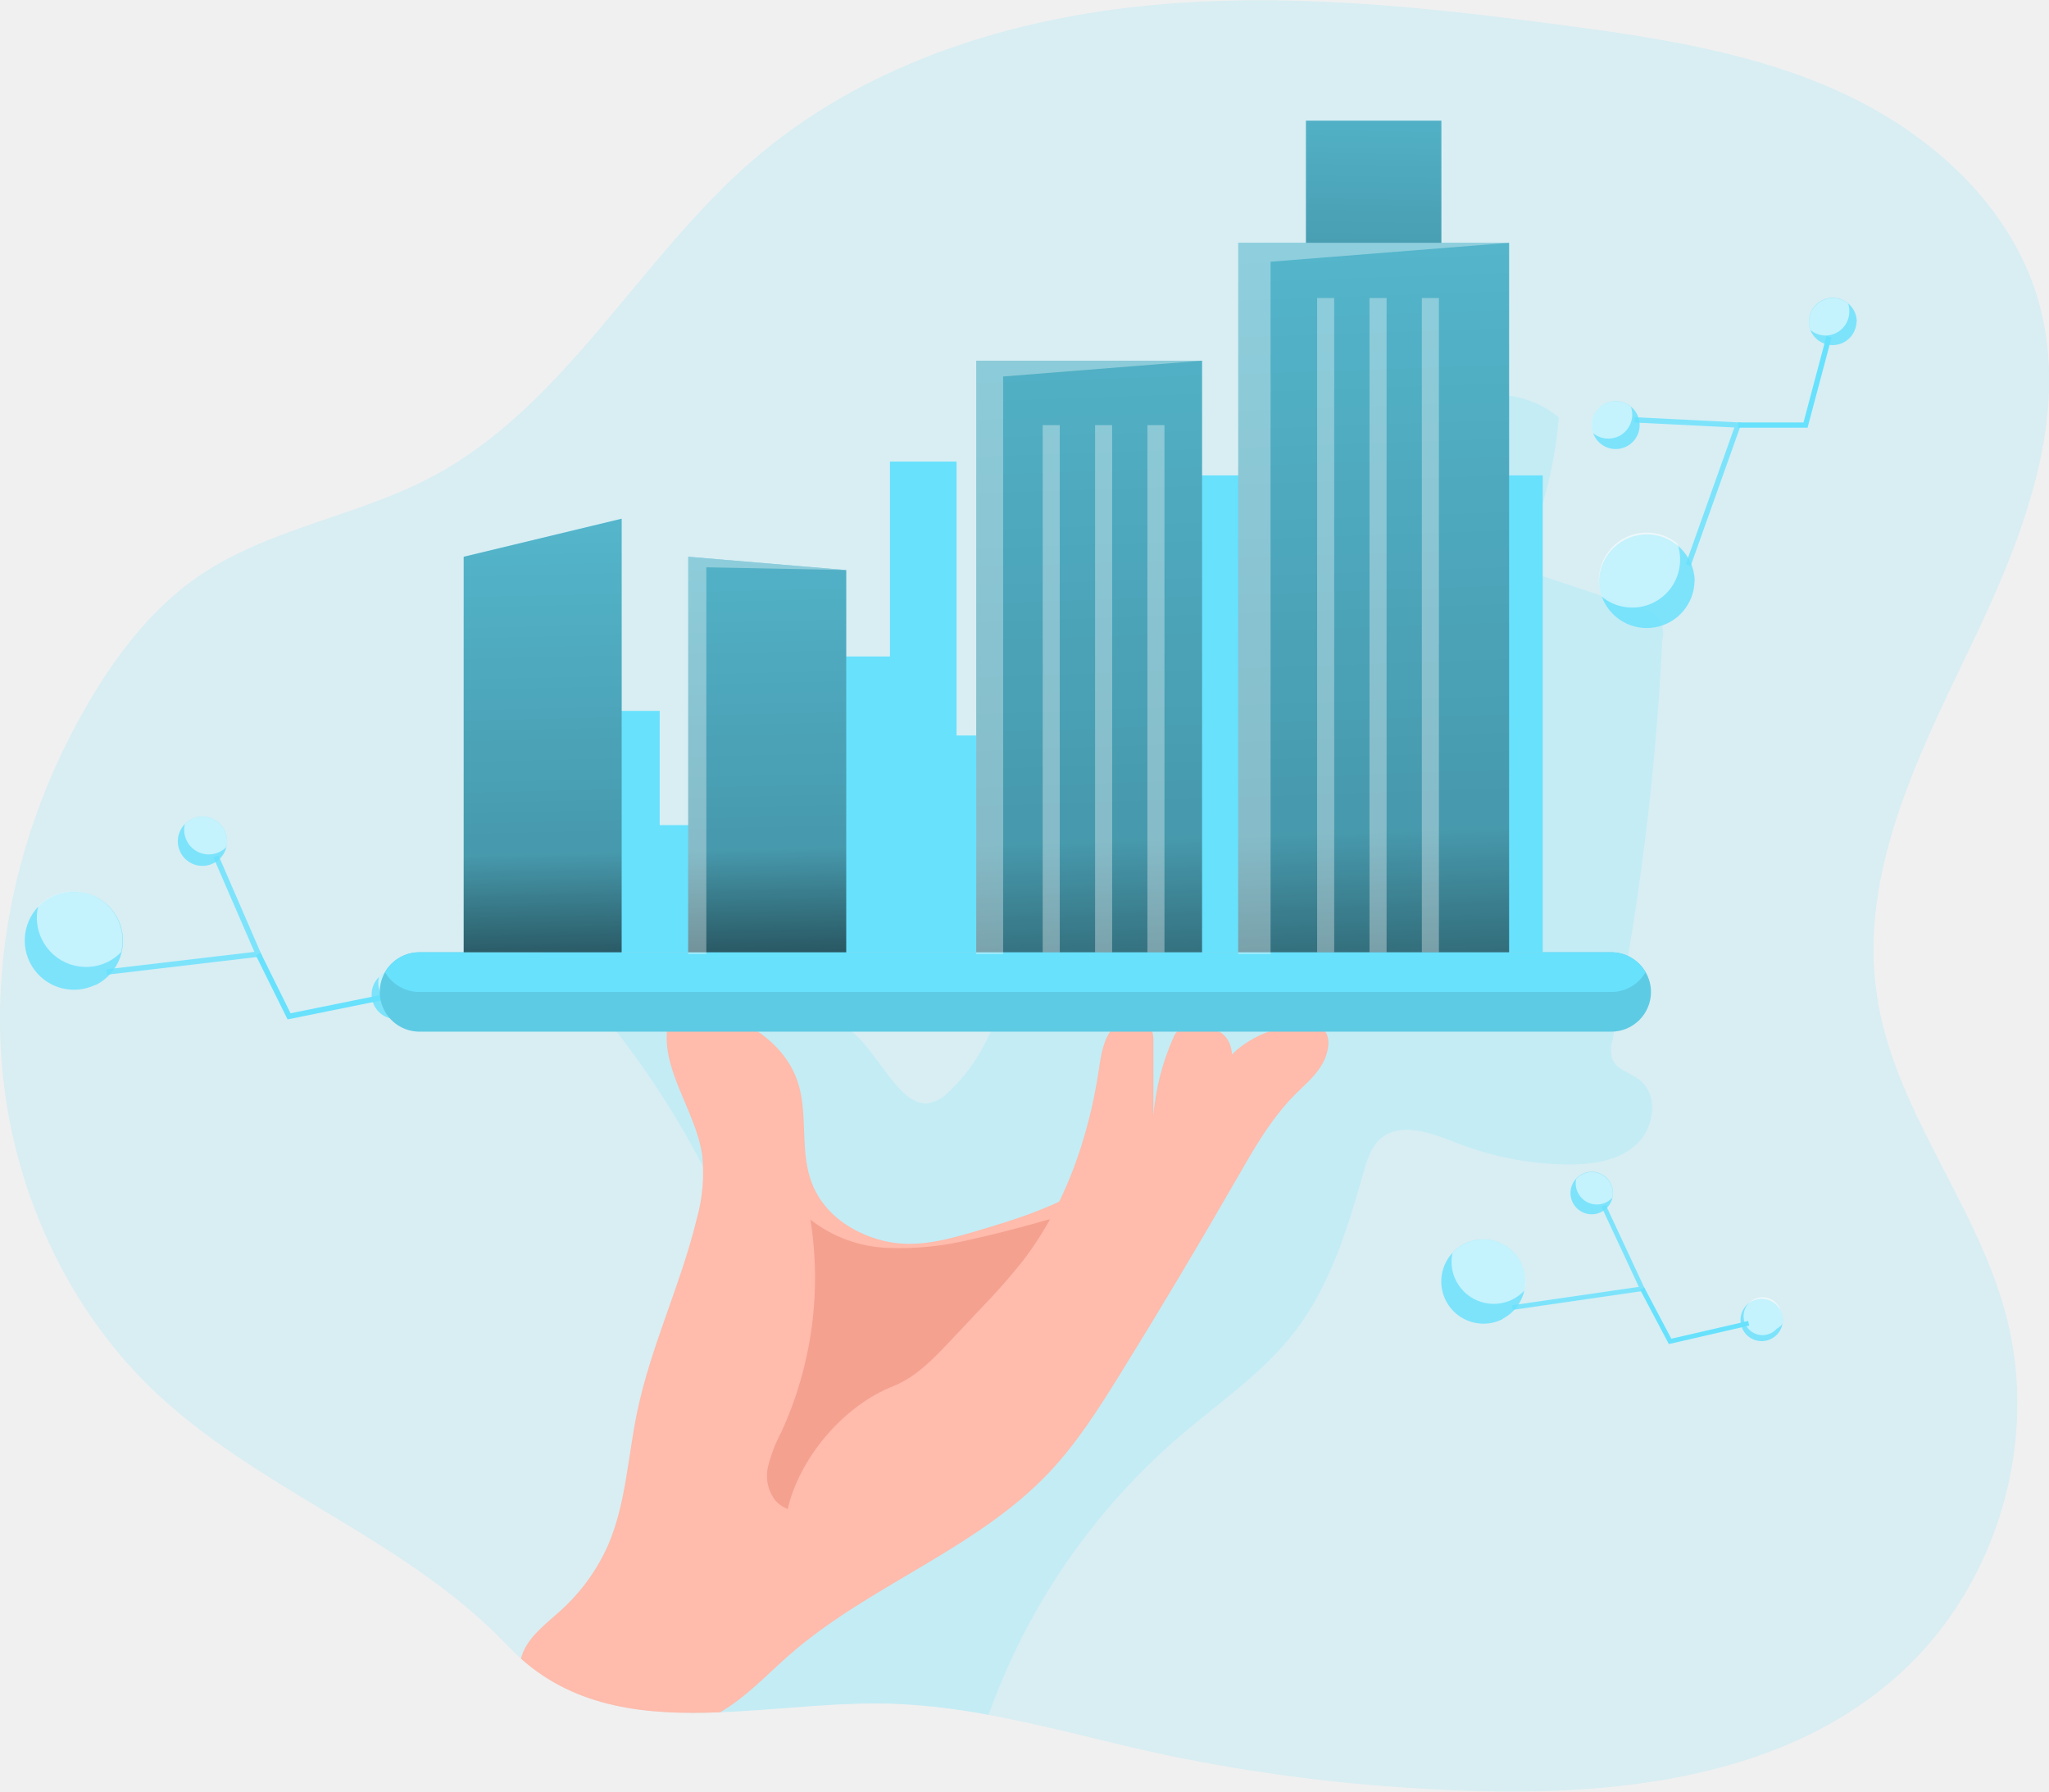
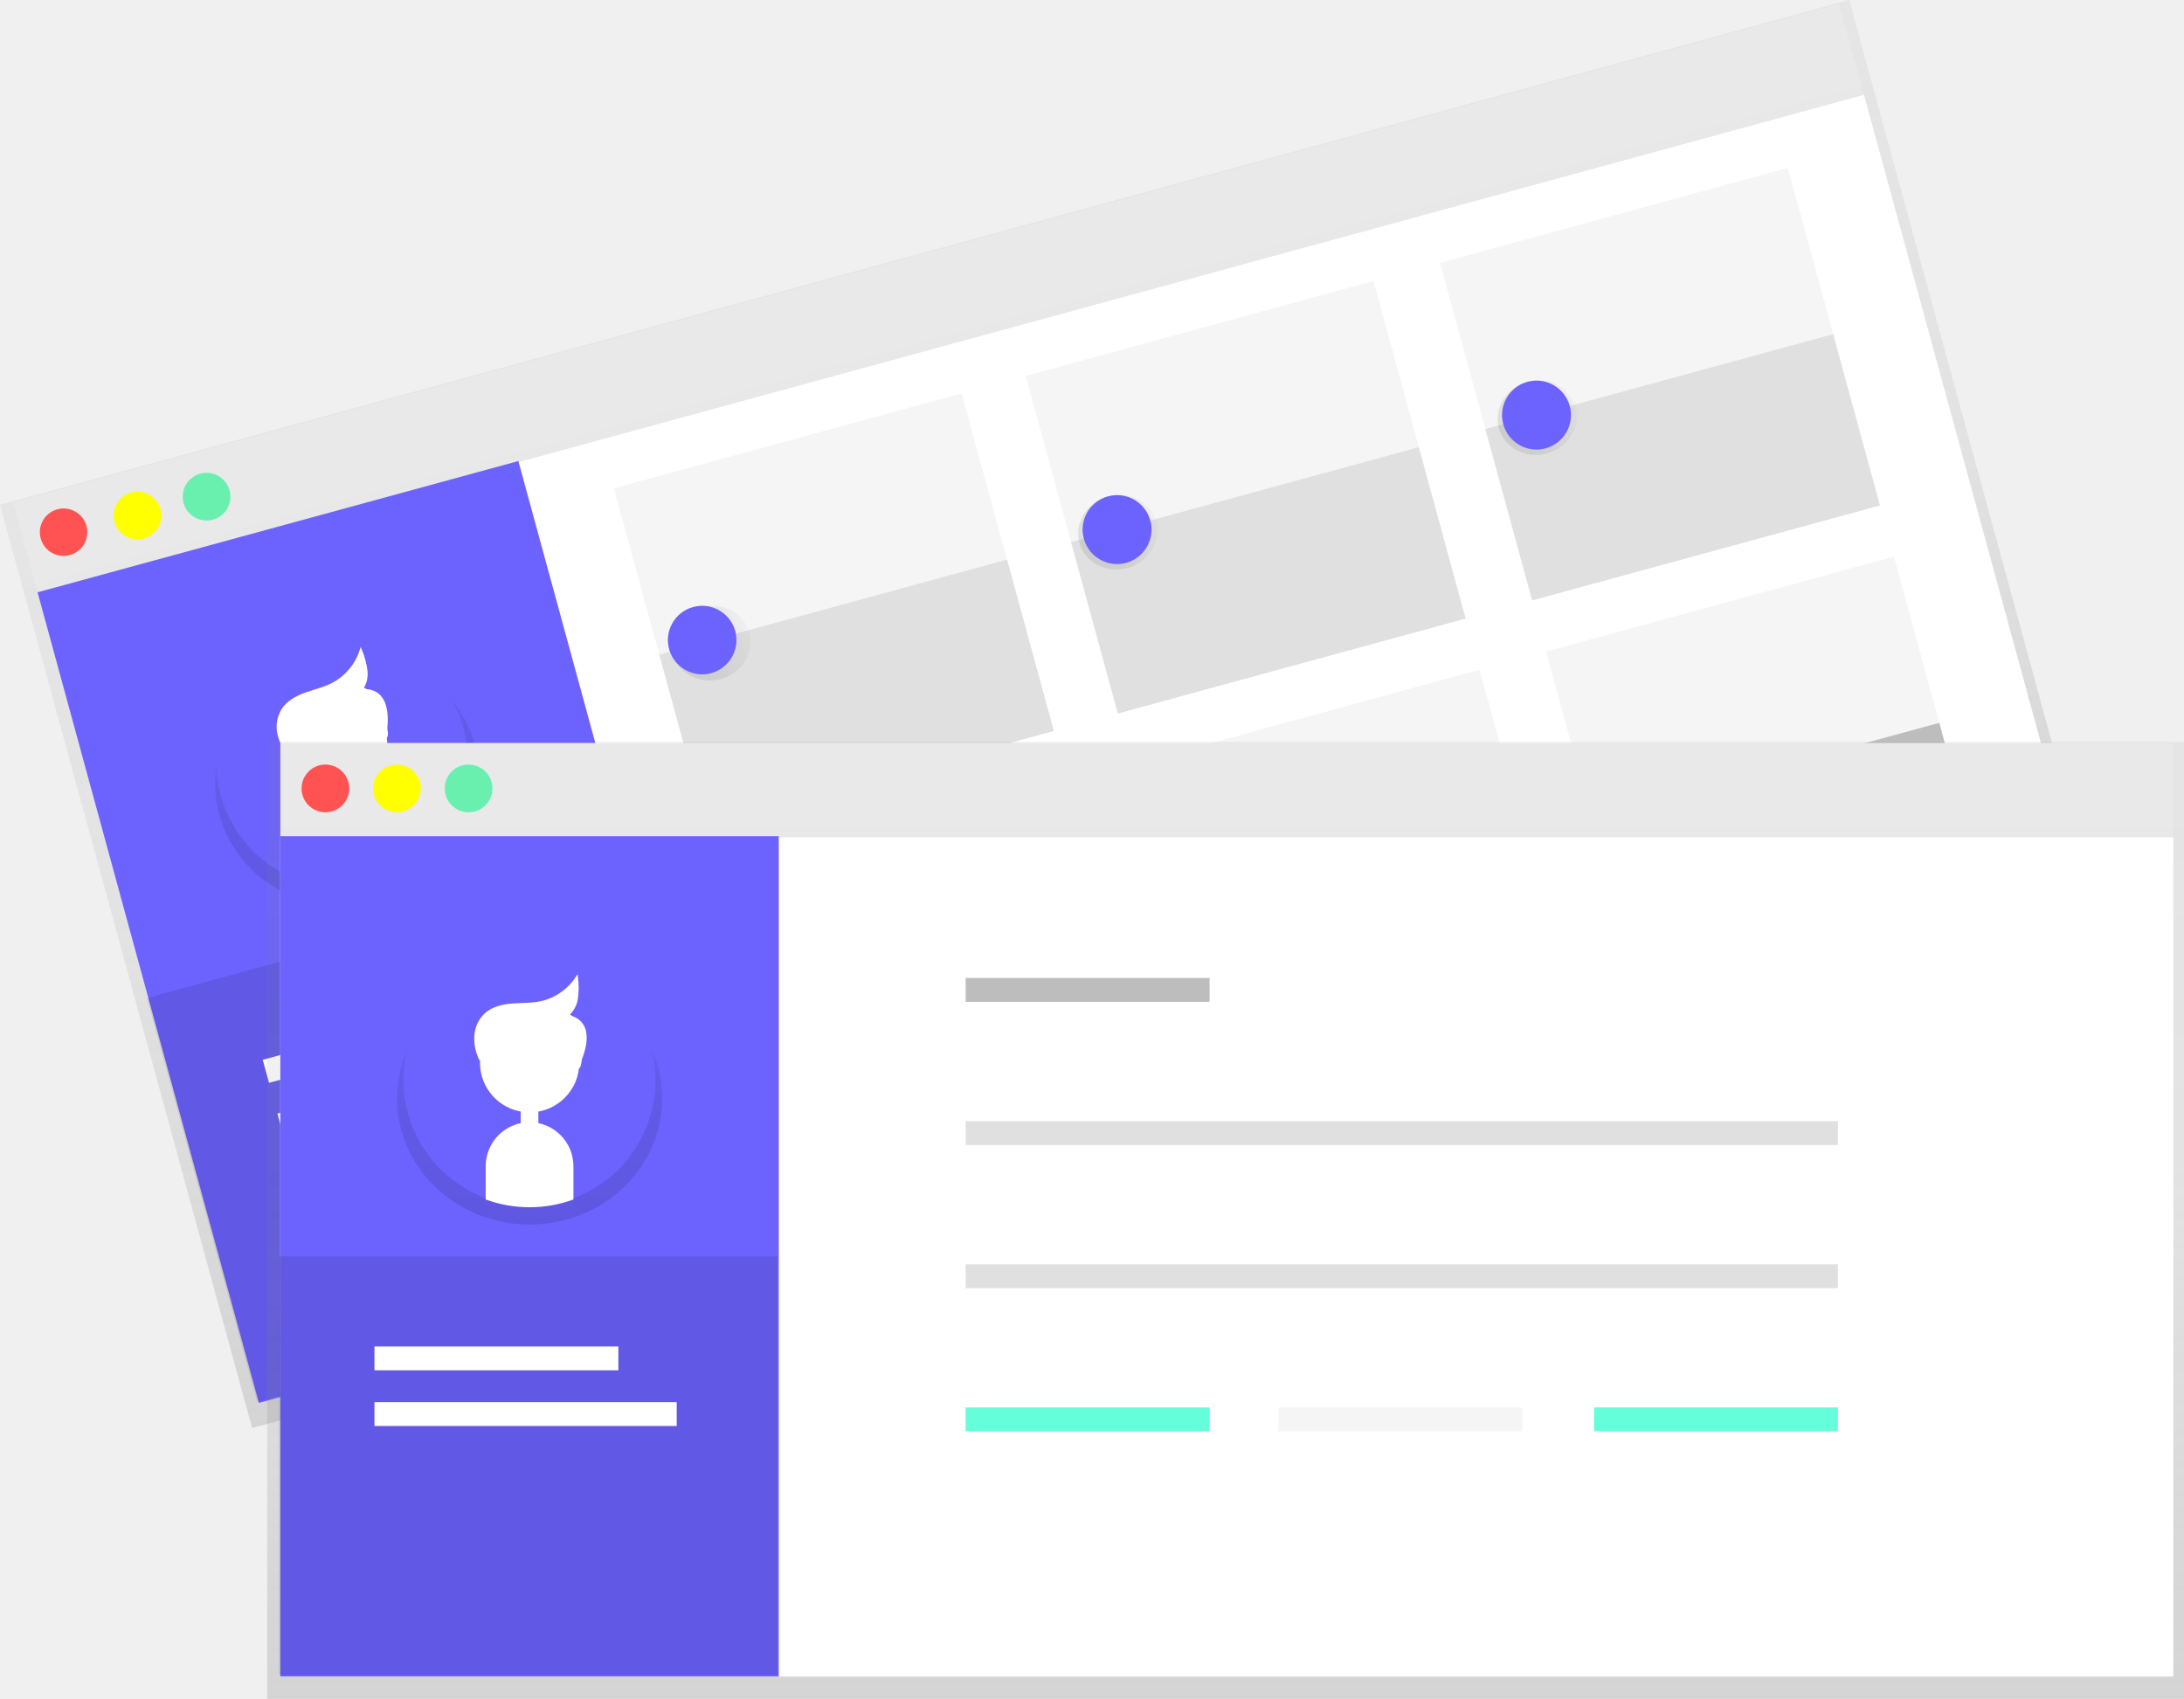
- <svg xmlns="http://www.w3.org/2000/svg" xmlns:xlink="http://www.w3.org/1999/xlink" id="Layer_1" data-name="Layer 1" viewBox="0 0 324.26 283.46">
+ <svg xmlns="http://www.w3.org/2000/svg" xmlns:xlink="http://www.w3.org/1999/xlink" id="e9df7128-f90d-48f2-af2a-c80f8452c1a7" data-name="Layer 1" width="882.5" height="686.51" viewBox="0 0 882.5 686.51">
  <defs>
-     <linearGradient id="linear-gradient" x1="217" y1="67.91" x2="218.81" y2="-30.26" gradientUnits="userSpaceOnUse">
-       <stop offset="0.01" />
-       <stop offset="0.13" stop-opacity="0.69" />
-       <stop offset="0.25" stop-opacity="0.32" />
-       <stop offset="1" stop-opacity="0" />
+     <linearGradient id="d3725588-c4fd-46f1-8fb5-ebcc261083dd" x1="-121.09" y1="464.11" x2="-121.09" y2="77.38" gradientTransform="translate(704.36 124.53)" gradientUnits="userSpaceOnUse">
+       <stop offset="0" stop-color="gray" stop-opacity="0.25" />
+       <stop offset="0.54" stop-color="gray" stop-opacity="0.12" />
+       <stop offset="1" stop-color="gray" stop-opacity="0.1" />
    </linearGradient>
-     <linearGradient id="linear-gradient-2" x1="87.31" y1="179.34" x2="83.29" y2="2.26" xlink:href="#linear-gradient" />
-     <linearGradient id="linear-gradient-3" x1="122.74" y1="178.54" x2="118.72" y2="1.46" xlink:href="#linear-gradient" />
-     <linearGradient id="linear-gradient-4" x1="176.07" y1="212.06" x2="165.23" y2="-104.15" xlink:href="#linear-gradient" />
-     <linearGradient id="linear-gradient-5" x1="221.36" y1="210.51" x2="210.52" y2="-105.7" xlink:href="#linear-gradient" />
+     <linearGradient id="da1505d0-619f-48d6-a73e-4cfaad838d3f" x1="-402.3" y1="269.44" x2="-402.3" y2="170.67" gradientTransform="translate(628.78 102.2) rotate(-15.27)" gradientUnits="userSpaceOnUse">
+       <stop offset="0" stop-opacity="0.12" />
+       <stop offset="0.55" stop-opacity="0.09" />
+       <stop offset="1" stop-opacity="0.02" />
+     </linearGradient>
+     <linearGradient id="5d761051-c348-43d0-93b7-379d4f184fd5" x1="-402.3" y1="252.79" x2="-402.3" y2="231.21" gradientTransform="translate(706.72 199.61)" xlink:href="#da1505d0-619f-48d6-a73e-4cfaad838d3f" />
+     <linearGradient id="70351dd3-b09b-481d-a2da-53703193d5a7" x1="-402.26" y1="234.11" x2="-402.26" y2="194.99" gradientTransform="translate(699.49 200.57)" xlink:href="#da1505d0-619f-48d6-a73e-4cfaad838d3f" />
+     <linearGradient id="f5e2603e-b2ae-400c-9f3a-64890d48fe6d" x1="-402.3" y1="272.44" x2="-402.3" y2="239.1" xlink:href="#da1505d0-619f-48d6-a73e-4cfaad838d3f" />
+     <linearGradient id="ab4a4443-1c70-44d3-aff5-44a51c26d915" x1="-402.26" y1="216.85" x2="-402.26" y2="180.15" xlink:href="#da1505d0-619f-48d6-a73e-4cfaad838d3f" />
+     <linearGradient id="527ca708-8ae8-4e8c-9e20-7508688a6ac8" x1="-261.96" y1="207" x2="-229.82" y2="207" gradientTransform="translate(691.98 159.65)" gradientUnits="userSpaceOnUse">
+       <stop offset="0" stop-opacity="0.09" />
+       <stop offset="0.55" stop-opacity="0.07" />
+       <stop offset="1" stop-opacity="0.02" />
+     </linearGradient>
+     <linearGradient id="e3abb234-bd9a-4a29-b4d9-95543465e731" x1="-91.63" y1="207" x2="-59.49" y2="207" gradientTransform="translate(685.97 114.79)" xlink:href="#527ca708-8ae8-4e8c-9e20-7508688a6ac8" />
+     <linearGradient id="b220ada1-bec5-4763-adaf-46a2a991a6ea" x1="84.06" y1="207" x2="116.2" y2="207" gradientTransform="translate(679.76 68.52)" xlink:href="#527ca708-8ae8-4e8c-9e20-7508688a6ac8" />
+     <linearGradient id="e945889a-4c72-453f-ae2a-9cca0c2e387b" x1="-261.96" y1="370.91" x2="-229.82" y2="370.91" gradientTransform="translate(735.15 153.86)" xlink:href="#527ca708-8ae8-4e8c-9e20-7508688a6ac8" />
+     <linearGradient id="48e64a96-e766-456a-a55d-dc778a4c4106" x1="-91.63" y1="370.91" x2="-59.49" y2="370.91" gradientTransform="translate(729.13 109)" xlink:href="#527ca708-8ae8-4e8c-9e20-7508688a6ac8" />
+     <linearGradient id="5c985564-a56b-468d-93e7-1bf457bee9db" x1="84.06" y1="370.91" x2="116.2" y2="370.91" gradientTransform="translate(722.93 62.73)" xlink:href="#527ca708-8ae8-4e8c-9e20-7508688a6ac8" />
+     <linearGradient id="6780986a-9034-4c28-8b6c-a48891ce2ded" x1="495.23" y1="686.51" x2="495.23" y2="299.78" gradientTransform="matrix(1, 0, 0, 1, 0, 0)" xlink:href="#d3725588-c4fd-46f1-8fb5-ebcc261083dd" />
+     <linearGradient id="7d79de41-ff5b-423b-9456-aacc3d645f9d" x1="372.77" y1="598.59" x2="372.77" y2="499.81" gradientTransform="matrix(1, 0, 0, 1, 0, 0)" xlink:href="#da1505d0-619f-48d6-a73e-4cfaad838d3f" />
+     <linearGradient id="19fb9e96-cad3-456a-87b2-74caa7f769f0" x1="214.02" y1="475.19" x2="214.02" y2="453.62" gradientTransform="matrix(1, 0, 0, 1, 0, 0)" xlink:href="#da1505d0-619f-48d6-a73e-4cfaad838d3f" />
+     <linearGradient id="b984d742-9cb1-45a0-b729-f1d2914abd3a" x1="214.05" y1="456.51" x2="214.05" y2="417.4" gradientTransform="matrix(1, 0, 0, 1, 0, 0)" xlink:href="#da1505d0-619f-48d6-a73e-4cfaad838d3f" />
+     <linearGradient id="6fa8e8f2-d7ff-4ce3-810a-2e6bc68d564d" x1="372.77" y1="601.58" x2="372.77" y2="568.25" gradientTransform="matrix(1, 0, 0, 1, 0, 0)" xlink:href="#da1505d0-619f-48d6-a73e-4cfaad838d3f" />
+     <linearGradient id="8fad6a4c-d66f-4e6f-b11b-537b5bb0a550" x1="372.81" y1="545.99" x2="372.81" y2="509.29" gradientTransform="matrix(1, 0, 0, 1, 0, 0)" xlink:href="#da1505d0-619f-48d6-a73e-4cfaad838d3f" />
  </defs>
-   <path d="M354.89,222.55c5.45,20.1-1.24,43-16.64,57-19.26,17.53-47.79,19.8-73.81,18.36a273.81,273.81,0,0,1-41.93-5.32c-9.56-2-19-4.72-28.62-6.46a106.73,106.73,0,0,0-13.81-1.7c-9.24-.48-19.08.92-28.58,1.29-1.79.07-3.56.11-5.31.08-9.64-.1-18.71-1.88-26.21-8.56-.67-.59-1.35-1.24-2-1.92C102.49,259,81.26,251.75,64.47,237.23c-15.37-13.29-24.71-33-26.58-53.19s3.48-40.85,13.81-58.34c4.47-7.58,10-14.73,17.24-19.71,11-7.55,24.93-9.42,36.74-15.64C127,79.15,138.6,55.65,156.85,40c16.9-14.55,39.08-21.89,61.27-24.21s44.55.06,66.66,3c15.21,2,30.65,4.37,44.55,10.86S355.64,47.36,360,62.07c5.46,18.45-2.43,38-10.77,55.32s-17.54,35.83-14.7,54.86C337.17,190.21,350.14,205,354.89,222.55Z" transform="translate(-37.52 -14.81)" fill="#68e1fd" opacity="0.18" style="isolation:isolate" />
-   <path d="M292.67,179.51a5.08,5.08,0,0,0,0,2.89c.67,1.67,2.77,2.12,4.21,3.19,3.17,2.35,2.5,7.69-.43,10.33s-7.18,3.19-11.12,3.13a49.36,49.36,0,0,1-17.11-3.35c-4.07-1.59-9.13-3.56-12.35-.62-1.44,1.32-2,3.3-2.56,5.18-2.52,8.87-5.27,17.93-10.89,25.24-5,6.52-12,11.21-18.22,16.56a104.38,104.38,0,0,0-30,43.44c-.07.2-.16.41-.26.63a106.73,106.73,0,0,0-13.81-1.7c-9.24-.48-19.08.92-28.58,1.29-1.79.07-3.56.11-5.31.08.09-.39.19-.78.29-1.16q5-19.8,10.09-39.61c1.38-5.44,2.78-11,2.45-16.57a45.67,45.67,0,0,0-3.25-13.26,140.57,140.57,0,0,0-22.84-39.84l27.51-.31c3.26,0,6.67,0,9.57,1.43,4.38,2.22,6.54,7.16,9.92,10.71,1.15,1.21,2.65,2.33,4.32,2.21a6,6,0,0,0,3.39-1.86c8.32-7.75,10.37-20,11-31.38s.35-23.27,5.59-33.36a8.63,8.63,0,0,1,3.5-4,10,10,0,0,1,4.79-.62A197,197,0,0,0,240.71,117c2.55-.29,5.27-.7,7.19-2.4,1.66-1.46,2.46-3.64,3.16-5.73,1.43-4.24,2.71-8.54,3.84-12.87,1-4,2-8.15,4.3-11.59,5.27-7.89,17.71-9.66,25-3.56a66.5,66.5,0,0,1-6.51,23.8l19.55,6.52a3.9,3.9,0,0,1,3.34,4.91A423.18,423.18,0,0,1,292.67,179.51Z" transform="translate(-37.52 -14.81)" fill="#68e1fd" opacity="0.18" style="isolation:isolate" />
-   <polygon points="96.57 112.48 104.4 112.48 104.4 130.55 121.42 130.55 121.42 103.87 140.84 103.87 140.84 73.03 151.38 73.03 151.38 116.37 162.13 116.37 162.13 75.22 244.14 75.22 244.14 150.67 85.88 150.67 96.57 112.48" fill="#68e1fd" />
-   <rect x="206.67" y="19.09" width="21.43" height="56.13" fill="#68e1fd" />
-   <rect x="206.67" y="19.09" width="21.43" height="56.13" fill="url(#linear-gradient)" />
-   <path d="M305.69,106.66A7.57,7.57,0,0,1,291,109.18a7.49,7.49,0,0,1-.43-2.52,7.58,7.58,0,0,1,15.15,0Z" transform="translate(-37.52 -14.81)" fill="#68e1fd" opacity="0.82" style="isolation:isolate" />
-   <path d="M303.4,103.38a7.57,7.57,0,0,1-12.43,5.8,7.49,7.49,0,0,1-.43-2.52A7.58,7.58,0,0,1,303,100.85,7.55,7.55,0,0,1,303.4,103.38Z" transform="translate(-37.52 -14.81)" fill="#fff" opacity="0.55" style="isolation:isolate" />
-   <path d="M297,82.07a3.79,3.79,0,1,1-1.36-2.91A3.79,3.79,0,0,1,297,82.07Z" transform="translate(-37.52 -14.81)" fill="#68e1fd" opacity="0.82" style="isolation:isolate" />
-   <path d="M295.83,80.42a3.79,3.79,0,0,1-6.22,2.91,3.79,3.79,0,0,1,6-4.17A3.79,3.79,0,0,1,295.83,80.42Z" transform="translate(-37.52 -14.81)" fill="#fff" opacity="0.55" style="isolation:isolate" />
-   <path d="M331.32,65.75A3.79,3.79,0,0,1,324,67a3.79,3.79,0,1,1,7.36-1.26Z" transform="translate(-37.52 -14.81)" fill="#68e1fd" opacity="0.82" style="isolation:isolate" />
-   <path d="M330.18,64.11a3.79,3.79,0,0,1-3.79,3.79A3.74,3.74,0,0,1,324,67a3.79,3.79,0,0,1,6-4.16A3.75,3.75,0,0,1,330.18,64.11Z" transform="translate(-37.52 -14.81)" fill="#fff" opacity="0.55" style="isolation:isolate" />
-   <g opacity="0.82" style="isolation:isolate">
-     <polygon points="267.55 89.55 266.77 89.27 274.47 67.64 258.65 66.85 258.69 66.01 275.63 66.86 267.55 89.55" fill="#68e1fd" />
-   </g>
-   <polygon points="286.05 67.67 275.05 67.67 275.05 66.84 285.41 66.84 289.04 53.17 289.85 53.39 286.05 67.67" fill="#68e1fd" />
-   <path d="M275.37,223.49a6.68,6.68,0,0,1-8-10.45,6.58,6.58,0,0,1,1.78-1.38,6.7,6.7,0,0,1,9,2.79,6.68,6.68,0,0,1-2.79,9Z" transform="translate(-37.52 -14.81)" fill="#68e1fd" opacity="0.82" style="isolation:isolate" />
-   <path d="M277,220.35a6.68,6.68,0,0,1-9-2.79,6.59,6.59,0,0,1-.62-4.52,6.58,6.58,0,0,1,1.78-1.38,6.7,6.7,0,0,1,9,2.79,6.61,6.61,0,0,1,.63,4.52A6.63,6.63,0,0,1,277,220.35Z" transform="translate(-37.52 -14.81)" fill="#fff" opacity="0.55" style="isolation:isolate" />
-   <path d="M291,206.54a3.36,3.36,0,1,1,1.7-2.26A3.35,3.35,0,0,1,291,206.54Z" transform="translate(-37.52 -14.81)" fill="#68e1fd" opacity="0.82" style="isolation:isolate" />
-   <path d="M291.79,205a3.34,3.34,0,0,1-4.52-1.4,3.27,3.27,0,0,1-.31-2.26,3.33,3.33,0,0,1,5.41.71,3.33,3.33,0,0,1,.31,2.26A3.59,3.59,0,0,1,291.79,205Z" transform="translate(-37.52 -14.81)" fill="#fff" opacity="0.55" style="isolation:isolate" />
-   <path d="M317.88,226.62a3.35,3.35,0,1,1,1.39-4.52,3.27,3.27,0,0,1,.32,2.26A3.37,3.37,0,0,1,317.88,226.62Z" transform="translate(-37.52 -14.81)" fill="#68e1fd" opacity="0.82" style="isolation:isolate" />
-   <path d="M318.69,225.05a3,3,0,1,1,.58-3,3.27,3.27,0,0,1,.32,2.26A3.47,3.47,0,0,1,318.69,225.05Z" transform="translate(-37.52 -14.81)" fill="#fff" opacity="0.55" style="isolation:isolate" />
-   <g opacity="0.82" style="isolation:isolate">
-     <polygon points="239.39 207.25 239.29 206.52 259.35 203.61 253.44 190.94 254.11 190.63 260.43 204.2 239.39 207.25" fill="#68e1fd" />
-   </g>
-   <polygon points="264.1 212.66 259.56 204.08 260.22 203.73 264.49 211.81 276.65 209.01 276.82 209.73 264.1 212.66" fill="#68e1fd" />
-   <path d="M52.6,170.64a7.79,7.79,0,0,1-9-12.41,7.39,7.39,0,0,1,2.13-1.55,7.79,7.79,0,1,1,6.9,14Z" transform="translate(-37.52 -14.81)" fill="#68e1fd" opacity="0.82" style="isolation:isolate" />
-   <path d="M54.59,167a7.78,7.78,0,0,1-10.43-3.53,7.68,7.68,0,0,1-.59-5.28,7.39,7.39,0,0,1,2.13-1.55,7.79,7.79,0,0,1,11,8.81A7.78,7.78,0,0,1,54.59,167Z" transform="translate(-37.52 -14.81)" fill="#fff" opacity="0.55" style="isolation:isolate" />
-   <path d="M71.29,151.4a3.89,3.89,0,0,1-4.51-6.21,3.75,3.75,0,0,1,1.06-.77,3.88,3.88,0,0,1,5.21,1.76,3.82,3.82,0,0,1,.3,2.64A3.88,3.88,0,0,1,71.29,151.4Z" transform="translate(-37.52 -14.81)" fill="#68e1fd" opacity="0.82" style="isolation:isolate" />
-   <path d="M72.28,149.6a3.89,3.89,0,0,1-5.21-1.77,3.81,3.81,0,0,1-.29-2.64,3.75,3.75,0,0,1,1.06-.77,3.88,3.88,0,0,1,5.21,1.76,3.82,3.82,0,0,1,.3,2.64A4,4,0,0,1,72.28,149.6Z" transform="translate(-37.52 -14.81)" fill="#fff" opacity="0.55" style="isolation:isolate" />
-   <path d="M102,175.61A3.88,3.88,0,1,1,104,173,3.89,3.89,0,0,1,102,175.61Z" transform="translate(-37.52 -14.81)" fill="#68e1fd" opacity="0.82" style="isolation:isolate" />
-   <path d="M103,173.81a3.9,3.9,0,0,1-5.51-4.41A3.9,3.9,0,0,1,104,173,3.8,3.8,0,0,1,103,173.81Z" transform="translate(-37.52 -14.81)" fill="#fff" opacity="0.55" style="isolation:isolate" />
-   <g opacity="0.82" style="isolation:isolate">
-     <polygon points="16.92 154.22 16.82 153.37 40.26 150.61 33.78 135.67 34.57 135.33 41.5 151.32 16.92 154.22" fill="#68e1fd" />
-   </g>
-   <polygon points="45.51 161.29 40.49 151.16 41.26 150.78 45.98 160.32 60.23 157.43 60.4 158.28 45.51 161.29" fill="#68e1fd" />
-   <path d="M246.78,183.16c-1.07,1.89-2.79,3.3-4.32,4.83-3.85,3.88-6.58,8.72-9.3,13.45q-9,15.66-18.51,31c-3.33,5.36-6.74,10.72-11.07,15.31-11.52,12.21-28.46,17.83-41.1,28.87-3.58,3.13-6.89,6.74-11,9.11-11.58.47-22.65-.6-31.52-8.48.8-3.27,4-5.52,6.36-7.69a30.61,30.61,0,0,0,7.47-10.37c2.8-6.57,3.09-13.89,4.54-20.88,2.16-10.45,6.91-20.2,9.43-30.57a27,27,0,0,0,.89-10.14c-1.06-7.31-7-14-5.33-21.19a3.56,3.56,0,0,1,1-1.95c1-.86,2.44-.7,3.7-.41,6.66,1.49,13.45,5.31,15.68,11.76,1.69,4.88.47,10.39,2,15.33,1.42,4.57,5,7.64,9.39,9.3,5.6,2.14,10.57,1,16.23-.64,3.68-1.09,7.37-2.18,10.93-3.61a62.16,62.16,0,0,0,25.3-18.74,46.35,46.35,0,0,1,5.67-6.5,16.79,16.79,0,0,1,9.6-3.87c1.79-.13,3.71-.47,4.58,1.21C248.16,179.71,247.52,181.88,246.78,183.16Z" transform="translate(-37.52 -14.81)" fill="#ffbbab" />
-   <path d="M190.84,211a47.77,47.77,0,0,1-13,1.25,21.09,21.09,0,0,1-12.07-4.47,58.41,58.41,0,0,1-4.6,33.61,23.62,23.62,0,0,0-2.1,5.45,6.34,6.34,0,0,0,1.25,5.49c2,2.14,5.43,1.88,8.28,1.22a30.53,30.53,0,0,0,7.4-2.59,43,43,0,0,0,7-4.95,73.54,73.54,0,0,0,7.86-7.1c2.63-2.89,4.77-6.18,7.23-9.21,1.84-2.26,3.85-4.38,5.61-6.7,2-2.67,8.85-11.93,4.81-14.79-2-1.43-5-.48-7.07.13C197.93,209.31,194.41,210.22,190.84,211Z" transform="translate(-37.52 -14.81)" fill="#f4a190" />
-   <path d="M229,201.6a86,86,0,0,0,3.47-17.26c.19-2,.21-4.36-1.27-5.77-1.24-1.17-3.12-1.29-4.83-1.34a3.67,3.67,0,0,0-2.16.39,3.44,3.44,0,0,0-1.09,1.57,38,38,0,0,0-3.07,12.07l0-11.47a5.39,5.39,0,0,0-.28-2.12c-.93-2.21-4.39-2.08-6-.35s-2,4.29-2.34,6.65c-1.64,10.92-5.37,21.7-12.12,30.43a99.54,99.54,0,0,1-6.61,7.48L187.88,227c-2.66,2.81-5.43,5.7-9,7.13-7.65,3-14.46,10.87-16.56,18.84-.73,2.79-.86,6.16,1.22,8.16,1.51,1.44,3.76,1.75,5.85,1.74,11.85-.07,22.29-8.07,29.72-17.31,3-3.67,5.6-7.59,8.59-11.24s6.26-6.91,9.11-10.6C222.29,216.59,226.33,210.2,229,201.6Z" transform="translate(-37.52 -14.81)" fill="#ffbbab" />
-   <path d="M298.79,171.76a6.28,6.28,0,0,1-6.28,6.28H103.89a6.29,6.29,0,0,1-5.44-9.41,6.06,6.06,0,0,1,1-1.31,6.26,6.26,0,0,1,4.44-1.84H292.51a6.26,6.26,0,0,1,5.43,3.15A6.17,6.17,0,0,1,298.79,171.76Z" transform="translate(-37.52 -14.81)" fill="#68e1fd" />
-   <path d="M298.79,171.76a6.28,6.28,0,0,1-6.28,6.28H103.89a6.29,6.29,0,0,1-5.44-9.41,6.06,6.06,0,0,1,1-1.31,6.26,6.26,0,0,1,4.44-1.84H292.51a6.26,6.26,0,0,1,5.43,3.15A6.17,6.17,0,0,1,298.79,171.76Z" transform="translate(-37.52 -14.81)" fill="#020202" opacity="0.1" />
-   <path d="M297.94,168.63a6.27,6.27,0,0,1-5.43,3.13H103.89a6.29,6.29,0,0,1-5.44-3.13,6.06,6.06,0,0,1,1-1.31,6.26,6.26,0,0,1,4.44-1.84H292.51A6.26,6.26,0,0,1,297.94,168.63Z" transform="translate(-37.52 -14.81)" fill="#68e1fd" />
-   <polygon points="73.38 150.67 73.38 88.09 98.38 82.07 98.38 150.67 73.38 150.67" fill="#68e1fd" />
-   <polygon points="108.92 150.67 108.92 88.09 133.92 90.2 133.92 150.67 108.92 150.67" fill="#68e1fd" />
-   <polygon points="73.38 150.67 73.38 88.09 98.38 82.07 98.38 150.67 73.38 150.67" fill="url(#linear-gradient-2)" />
-   <polygon points="108.92 150.67 108.92 88.09 133.92 90.2 133.92 150.67 108.92 150.67" fill="url(#linear-gradient-3)" />
-   <rect x="154.49" y="57.07" width="35.74" height="93.6" fill="#68e1fd" />
-   <rect x="195.96" y="38.42" width="42.86" height="112.25" fill="#68e1fd" />
-   <rect x="154.49" y="57.07" width="35.74" height="93.6" fill="url(#linear-gradient-4)" />
-   <rect x="195.96" y="38.42" width="42.86" height="112.25" fill="url(#linear-gradient-5)" />
-   <polygon points="238.81 38.42 201.07 41.41 201.07 150.97 195.96 150.97 195.96 38.42 238.81 38.42" fill="#fff" opacity="0.34" />
-   <polygon points="190.24 57.07 158.75 59.57 158.75 150.97 154.48 150.97 154.48 57.07 190.24 57.07" fill="#fff" opacity="0.34" />
-   <polygon points="133.92 90.2 111.78 89.76 111.78 150.97 108.92 150.97 108.92 88.09 133.92 90.2" fill="#fff" opacity="0.34" />
-   <rect x="165.01" y="67.26" width="2.7" height="83.42" fill="#fff" opacity="0.34" />
-   <rect x="173.3" y="67.26" width="2.7" height="83.42" fill="#fff" opacity="0.34" />
-   <rect x="181.58" y="67.26" width="2.7" height="83.42" fill="#fff" opacity="0.34" />
-   <rect x="208.44" y="47.15" width="2.7" height="103.52" fill="#fff" opacity="0.34" />
-   <rect x="216.73" y="47.15" width="2.7" height="103.52" fill="#fff" opacity="0.34" />
-   <rect x="225.01" y="47.15" width="2.7" height="103.52" fill="#fff" opacity="0.34" />
+   <rect x="200.21" y="202.4" width="764.9" height="377.49" transform="translate(-241.19 60.52) rotate(-15.27)" fill="#f5f5f5" />
+   <rect x="196.01" y="201.91" width="774.54" height="386.73" transform="translate(-242.26 60.83) rotate(-15.27)" fill="url(#d3725588-c4fd-46f1-8fb5-ebcc261083dd)" />
+   <rect x="205.2" y="239.82" width="764.9" height="339.15" transform="translate(-245.83 62.48) rotate(-15.27)" fill="#fff" />
+   <circle cx="186.41" cy="322.7" r="9.64" transform="matrix(0.96, -0.26, 0.26, 0.96, -237.16, -46.26)" fill="#ff5252" />
+   <circle cx="214.31" cy="315.08" r="9.64" transform="translate(-234.17 -39.18) rotate(-15.27)" fill="#ff0" />
+   <circle cx="242.22" cy="307.46" r="9.64" transform="translate(-231.18 -32.1) rotate(-15.27)" fill="#69f0ae" />
+   <rect x="215.08" y="313.58" width="201.4" height="339.6" transform="translate(-274.91 -6.51) rotate(-15.27)" fill="#6c63ff" />
+   <path d="M350.71,407.77c-7.4-27.11-36.54-42.77-65.07-35S240,408.88,247.36,436c5.81,21.28,25,35.5,46.79,36.87l-3.45-12.65c-2.5-9.14,3.34-18.77,13-21.4h0c9.62-2.63,19.54,2.7,22,11.85l3.45,12.65C347.21,451.05,356.52,429,350.71,407.77Z" transform="translate(-158.75 -106.74)" fill="url(#da1505d0-619f-48d6-a73e-4cfaad838d3f)" />
+   <rect x="301.2" y="430.82" width="6.44" height="21.58" rx="2.86" ry="2.86" transform="translate(-264.31 -10.98) rotate(-15.27)" fill="url(#5d761051-c348-43d0-93b7-379d4f184fd5)" />
+   <ellipse cx="297.22" cy="415.12" rx="20.59" ry="19.56" transform="translate(-257.59 -13.81) rotate(-15.27)" fill="url(#70351dd3-b09b-481d-a2da-53703193d5a7)" />
+   <path d="M303.66,438.81h0c-9.62,2.63-15.45,12.26-13,21.4l3.45,12.65a56.43,56.43,0,0,0,35-9.55l-3.45-12.65C323.2,441.52,313.28,436.19,303.66,438.81Z" transform="translate(-158.75 -106.74)" fill="url(#f5e2603e-b2ae-400c-9f3a-64890d48fe6d)" />
+   <path d="M276.91,419.54a18.18,18.18,0,0,1-4.71-8.91,12.92,12.92,0,0,1,2.05-9.81c2.25-3.13,6-5,9.66-6.35s7.6-2.2,11.14-3.91a24.69,24.69,0,0,0,12.5-13.91,29.89,29.89,0,0,1,2.18,8.33,10.56,10.56,0,0,1-2.65,8.1c2.65-2.15,3.18,1,3,3.09,2,1.31,5.67.6,6.46,2.77a13.8,13.8,0,0,1,1,6.76c-.35,2.29,1.61,5.64-.68,6.43" transform="translate(-158.75 -106.74)" fill="url(#ab4a4443-1c70-44d3-aff5-44a51c26d915)" />
+   <path d="M346.11,401.25A50.89,50.89,0,1,0,293,465.4l-3.45-12.65a17.28,17.28,0,0,1,12.08-21.16h0a17.28,17.28,0,0,1,21.16,12.08l3.45,12.65A50.9,50.9,0,0,0,346.11,401.25Z" transform="translate(-158.75 -106.74)" fill="#6c63ff" />
+   <rect x="299.35" y="423.6" width="6.12" height="21.58" rx="2.86" ry="2.86" transform="translate(-262.48 -11.76) rotate(-15.27)" fill="#fff" stroke="#fff" stroke-miterlimit="10" />
+   <circle cx="295.21" cy="407.9" r="19.56" transform="translate(-255.76 -14.59) rotate(-15.27)" fill="#fff" stroke="#fff" stroke-miterlimit="10" />
+   <path d="M301.64,431.59h0a17.28,17.28,0,0,0-12.08,21.16L293,465.4a51.08,51.08,0,0,0,33.24-9.08l-3.45-12.65A17.28,17.28,0,0,0,301.64,431.59Z" transform="translate(-158.75 -106.74)" fill="#fff" stroke="#fff" stroke-miterlimit="10" />
+   <path d="M275.89,412a19,19,0,0,1-4.6-8.94,13.16,13.16,0,0,1,1.83-9.75c2.11-3.09,5.61-4.94,9.13-6.21s7.22-2.09,10.57-3.76a23.39,23.39,0,0,0,11.74-13.71,31.45,31.45,0,0,1,2.19,8.33,10.61,10.61,0,0,1-2.43,8c2.5-2.11,3,1.08,2.93,3.12,1.89,1.33,5.42.67,6.2,2.84a14.47,14.47,0,0,1,1.07,6.75c-.31,2.28,1.61,5.64-.57,6.4" transform="translate(-158.75 -106.74)" fill="#fff" stroke="#fff" stroke-miterlimit="10" />
+   <path d="M305.24,385.31s13.48-2.45,9.44,19.65" transform="translate(-158.75 -106.74)" fill="#fff" />
+   <rect x="236.86" y="480.53" width="201.4" height="169.26" transform="translate(-295.68 2.11) rotate(-15.27)" opacity="0.1" />
+   <rect x="264.45" y="521.88" width="98.56" height="9.64" transform="translate(-286.39 -5.52) rotate(-15.27)" fill="#fff" />
+   <rect x="269.96" y="540.48" width="122.13" height="9.64" transform="translate(-290.68 -0.31) rotate(-15.27)" fill="#fff" />
+   <rect x="413.68" y="283.64" width="145.69" height="71.78" transform="translate(-225.73 32.67) rotate(-15.27)" fill="#f5f5f5" />
+   <rect x="432.02" y="350.81" width="145.69" height="71.78" transform="translate(-242.77 39.87) rotate(-15.27)" fill="#e0e0e0" />
+   <rect x="747.49" y="192.51" width="145.69" height="71.78" transform="translate(-189.94 117.37) rotate(-15.27)" fill="#f5f5f5" />
+   <rect x="765.83" y="259.68" width="145.69" height="71.78" transform="translate(-206.99 124.57) rotate(-15.27)" fill="#e0e0e0" />
+   <rect x="580.07" y="238.21" width="145.69" height="71.78" transform="translate(-207.89 74.89) rotate(-15.27)" fill="#f5f5f5" />
+   <rect x="598.4" y="305.39" width="145.69" height="71.78" transform="translate(-224.93 82.09) rotate(-15.27)" fill="#e0e0e0" />
+   <rect x="456.56" y="440.72" width="145.69" height="71.78" transform="matrix(0.96, -0.26, 0.26, 0.96, -265.58, 49.51)" fill="#e0e0e0" />
+   <rect x="474.9" y="507.9" width="145.69" height="71.78" transform="translate(-282.63 56.71) rotate(-15.27)" fill="#bdbdbd" />
+   <rect x="790.37" y="349.59" width="145.69" height="71.78" transform="translate(-229.8 134.21) rotate(-15.27)" fill="#f5f5f5" />
+   <rect x="808.71" y="416.77" width="145.69" height="71.78" transform="translate(-246.84 141.41) rotate(-15.27)" fill="#bdbdbd" />
+   <rect x="622.95" y="395.3" width="145.69" height="71.78" transform="translate(-247.75 91.73) rotate(-15.27)" fill="#f5f5f5" />
+   <rect x="641.29" y="462.47" width="145.69" height="71.78" transform="translate(-264.79 98.93) rotate(-15.27)" fill="#bdbdbd" />
+   <ellipse cx="446.09" cy="366.65" rx="16.07" ry="15" transform="translate(-239.57 23.69) rotate(-15.27)" fill="url(#527ca708-8ae8-4e8c-9e20-7508688a6ac8)" />
+   <circle cx="445.81" cy="365.62" r="13.93" transform="matrix(0.96, -0.26, 0.26, 0.96, -239.31, 23.58)" fill="#6c63ff" />
+   <ellipse cx="610.41" cy="321.79" rx="16.07" ry="15" transform="translate(-221.95 65.38) rotate(-15.27)" fill="url(#e3abb234-bd9a-4a29-b4d9-95543465e731)" />
+   <circle cx="610.13" cy="320.76" r="13.93" transform="translate(-221.69 65.27) rotate(-15.27)" fill="#6c63ff" />
+   <ellipse cx="779.9" cy="275.52" rx="16.07" ry="15" transform="translate(-203.78 108.38) rotate(-15.27)" fill="url(#b220ada1-bec5-4763-adaf-46a2a991a6ea)" />
+   <circle cx="779.62" cy="274.49" r="13.93" transform="translate(-203.52 108.27) rotate(-15.27)" fill="#6c63ff" />
+   <ellipse cx="489.26" cy="524.77" rx="16.07" ry="15" transform="translate(-279.69 40.64) rotate(-15.27)" fill="url(#e945889a-4c72-453f-ae2a-9cca0c2e387b)" />
+   <circle cx="488.97" cy="523.74" r="13.93" transform="translate(-279.42 40.53) rotate(-15.27)" fill="#2196f3" />
+   <ellipse cx="653.58" cy="479.91" rx="16.07" ry="15" transform="translate(-262.07 82.33) rotate(-15.27)" fill="url(#48e64a96-e766-456a-a55d-dc778a4c4106)" />
+   <circle cx="653.29" cy="478.88" r="13.93" transform="translate(-261.81 82.22) rotate(-15.27)" fill="#2196f3" />
+   <ellipse cx="823.06" cy="433.64" rx="16.07" ry="15" transform="translate(-243.9 125.33) rotate(-15.27)" fill="url(#5c985564-a56b-468d-93e7-1bf457bee9db)" />
+   <circle cx="822.78" cy="432.61" r="13.93" transform="translate(-243.64 125.22) rotate(-15.27)" fill="#2196f3" />
+   <rect x="113.28" y="300.25" width="764.9" height="377.49" fill="#f5f5f5" />
+   <rect x="107.96" y="299.78" width="774.54" height="386.73" fill="url(#6780986a-9034-4c28-8b6c-a48891ce2ded)" />
+   <rect x="113.28" y="338.35" width="764.9" height="339.15" fill="#fff" />
+   <circle cx="131.49" cy="318.61" r="9.64" fill="#ff5252" />
+   <circle cx="160.41" cy="318.61" r="9.64" fill="#ff0" />
+   <circle cx="189.34" cy="318.61" r="9.64" fill="#69f0ae" />
+   <rect x="113.28" y="337.9" width="201.4" height="339.6" fill="#6c63ff" />
+   <path d="M426.33,550.7c0-28.1-24-50.89-53.56-50.89S319.2,522.59,319.2,550.7c0,22.06,14.77,40.83,35.43,47.89V585.48c0-9.48,8.16-17.23,18.14-17.23h0c10,0,18.14,7.75,18.14,17.23v13.11C411.56,591.53,426.33,572.75,426.33,550.7Z" transform="translate(-158.75 -106.74)" fill="url(#7d79de41-ff5b-423b-9456-aacc3d645f9d)" />
+   <rect x="210.79" y="453.62" width="6.44" height="21.58" rx="2.86" ry="2.86" fill="url(#19fb9e96-cad3-456a-87b2-74caa7f769f0)" />
+   <ellipse cx="214.05" cy="436.96" rx="20.59" ry="19.56" fill="url(#b984d742-9cb1-45a0-b729-f1d2914abd3a)" />
+   <path d="M372.77,568.25h0c-10,0-18.14,7.75-18.14,17.23v13.11a56.43,56.43,0,0,0,36.27,0V585.48C390.9,576,382.74,568.25,372.77,568.25Z" transform="translate(-158.75 -106.74)" fill="url(#6fa8e8f2-d7ff-4ce3-810a-2e6bc68d564d)" />
+   <path d="M352,542.61a18.18,18.18,0,0,1-2.2-9.84,12.92,12.92,0,0,1,4.56-8.92c3-2.43,7.07-3.29,11-3.59s7.91-.12,11.78-.84a24.69,24.69,0,0,0,15.72-10.13,29.89,29.89,0,0,1-.09,8.61,10.56,10.56,0,0,1-4.69,7.11c3.13-1.37,2.79,1.85,2.11,3.78,1.55,1.78,5.32,2.07,5.51,4.37a13.8,13.8,0,0,1-.79,6.8c-.95,2.12.07,5.86-2.35,6" transform="translate(-158.75 -106.74)" fill="url(#8fad6a4c-d66f-4e6f-b11b-537b5bb0a550)" />
+   <path d="M423.61,543.2a50.89,50.89,0,1,0-68.12,47.89V578a17.28,17.28,0,0,1,17.23-17.23h0A17.28,17.28,0,0,1,390,578v13.11A50.9,50.9,0,0,0,423.61,543.2Z" transform="translate(-158.75 -106.74)" fill="#6c63ff" />
+   <rect x="210.92" y="446.12" width="6.12" height="21.58" rx="2.86" ry="2.86" fill="#fff" stroke="#fff" stroke-miterlimit="10" />
+   <circle cx="214.01" cy="429.46" r="19.56" fill="#fff" stroke="#fff" stroke-miterlimit="10" />
+   <path d="M372.73,560.75h0A17.28,17.28,0,0,0,355.5,578v13.11a51.08,51.08,0,0,0,34.46,0V578A17.28,17.28,0,0,0,372.73,560.75Z" transform="translate(-158.75 -106.74)" fill="#fff" stroke="#fff" stroke-miterlimit="10" />
+   <path d="M353,535.12a19,19,0,0,1-2.09-9.84,13.16,13.16,0,0,1,4.34-8.92c2.85-2.43,6.71-3.29,10.44-3.59s7.51-.12,11.19-.84a23.39,23.39,0,0,0,14.94-10.13,31.45,31.45,0,0,1-.08,8.61,10.61,10.61,0,0,1-4.46,7.11c3-1.37,2.65,1.85,2,3.78,1.47,1.78,5,2.07,5.23,4.37a14.47,14.47,0,0,1-.75,6.8c-.9,2.12.06,5.86-2.23,6" transform="translate(-158.75 -106.74)" fill="#fff" stroke="#fff" stroke-miterlimit="10" />
+   <path d="M388.39,517s13.65,1.19,3.93,21.45" transform="translate(-158.75 -106.74)" fill="#fff" />
+   <rect x="112.74" y="507.7" width="201.4" height="169.26" opacity="0.1" />
+   <rect x="151.31" y="544.12" width="98.56" height="9.64" fill="#fff" />
+   <rect x="390.2" y="395.21" width="98.56" height="9.64" fill="#bdbdbd" />
+   <rect x="390.2" y="453.06" width="352.45" height="9.64" fill="#e0e0e0" />
+   <rect x="390.2" y="510.91" width="352.45" height="9.64" fill="#e0e0e0" />
+   <rect x="390.2" y="568.76" width="98.56" height="9.64" fill="#64ffda" />
+   <rect x="516.61" y="568.76" width="98.56" height="9.64" fill="#f5f5f5" />
+   <rect x="644.1" y="568.76" width="98.56" height="9.64" fill="#64ffda" />
+   <rect x="151.31" y="566.62" width="122.13" height="9.64" fill="#fff" />
</svg>
